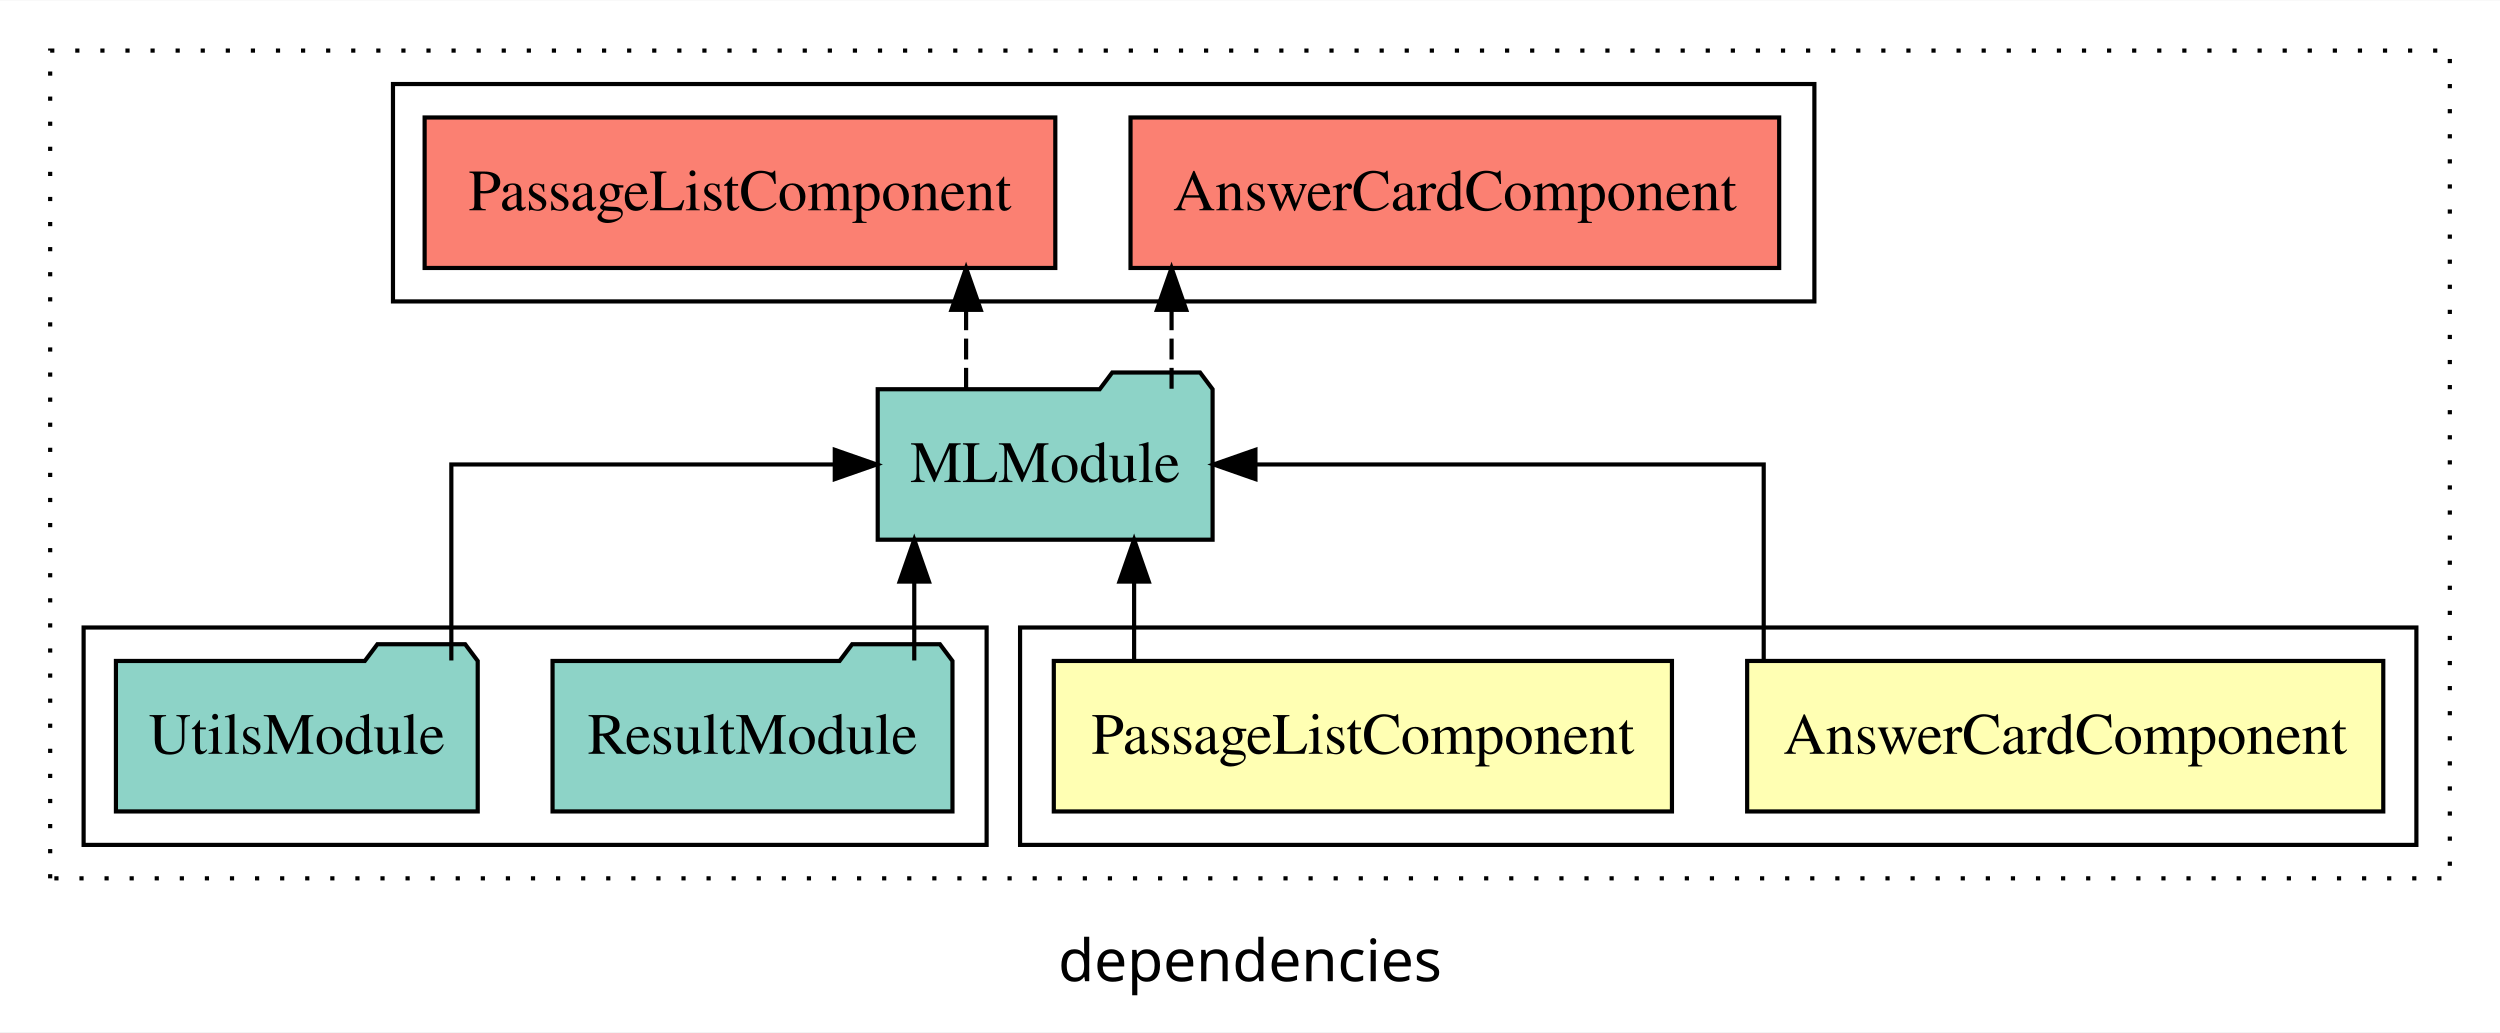
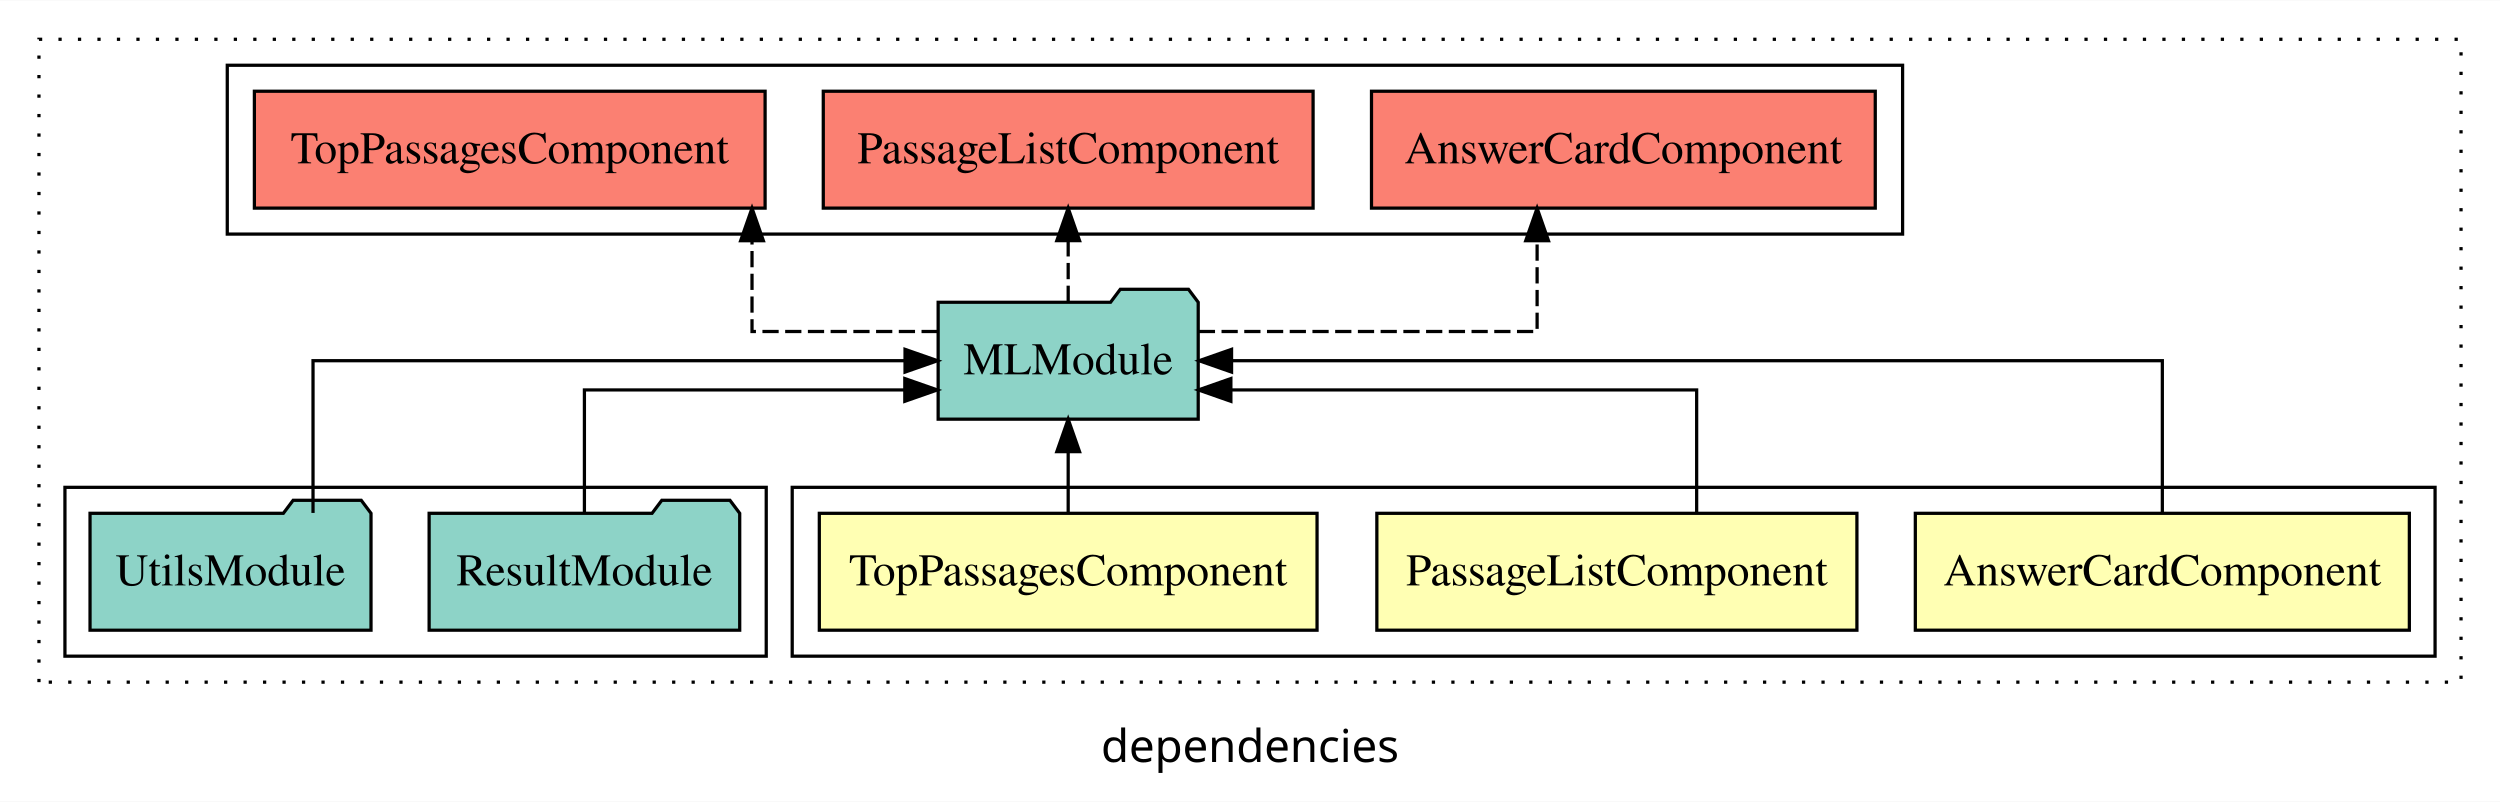
- <svg xmlns="http://www.w3.org/2000/svg" width="598pt" height="247pt" viewBox="0.00 0.00 598.00 246.80">
+ <svg xmlns="http://www.w3.org/2000/svg" width="770pt" height="247pt" viewBox="0.00 0.00 770.00 246.80">
  <g id="graph0" class="graph" transform="scale(1 1) rotate(0) translate(4 242.8)">
-     <polygon fill="white" stroke="transparent" points="-4,4 -4,-242.8 594,-242.8 594,4 -4,4" />
-     <text text-anchor="middle" x="295" y="-8.2" font-family="sans-serif" font-size="14.00">dependencies</text>
+     <polygon fill="white" stroke="transparent" points="-4,4 -4,-242.8 766,-242.8 766,4 -4,4" />
+     <text text-anchor="middle" x="381" y="-8.2" font-family="sans-serif" font-size="14.00">dependencies</text>
    <g id="clust1" class="cluster">
-       <polygon fill="none" stroke="black" stroke-dasharray="1,5" points="8,-32.8 8,-230.8 582,-230.8 582,-32.8 8,-32.8" />
+       <polygon fill="none" stroke="black" stroke-dasharray="1,5" points="8,-32.8 8,-230.8 754,-230.8 754,-32.8 8,-32.8" />
+     </g>
+     <g id="clust7" class="cluster">
+       <polygon fill="none" stroke="black" points="66,-170.8 66,-222.8 582,-222.8 582,-170.8 66,-170.8" />
+     </g>
+     <g id="clust2" class="cluster">
+       <polygon fill="none" stroke="black" points="240,-40.8 240,-92.8 746,-92.8 746,-40.8 240,-40.8" />
    </g>
    <g id="clust6" class="cluster">
-       <polygon fill="none" stroke="black" points="90,-170.8 90,-222.8 430,-222.8 430,-170.8 90,-170.8" />
-     </g>
-     <g id="clust2" class="cluster">
-       <polygon fill="none" stroke="black" points="240,-40.8 240,-92.8 574,-92.8 574,-40.8 240,-40.8" />
-     </g>
-     <g id="clust5" class="cluster">
      <polygon fill="none" stroke="black" points="16,-40.8 16,-92.8 232,-92.8 232,-40.8 16,-40.8" />
    </g>
    <g id="node1" class="node">
-       <polygon fill="#ffffb3" stroke="black" points="566.08,-84.8 413.92,-84.8 413.92,-48.8 566.08,-48.8 566.08,-84.8" />
-       <text text-anchor="middle" x="490" y="-62.6" font-family="Times,serif" font-size="14.00">AnswerCardComponent</text>
+       <polygon fill="#ffffb3" stroke="black" points="738.08,-84.8 585.92,-84.8 585.92,-48.8 738.08,-48.8 738.08,-84.8" />
+       <text text-anchor="middle" x="662" y="-62.6" font-family="Times,serif" font-size="14.00">AnswerCardComponent</text>
+     </g>
+     <g id="node4" class="node">
+       <polygon fill="#8dd3c7" stroke="black" points="365.05,-149.8 362.05,-153.8 341.05,-153.8 338.05,-149.8 284.95,-149.8 284.95,-113.8 365.05,-113.8 365.05,-149.8" />
+       <text text-anchor="middle" x="325" y="-127.6" font-family="Times,serif" font-size="14.00">MLModule</text>
+     </g>
+     <g id="edge1" class="edge">
+       <path fill="none" stroke="black" d="M662,-84.91C662,-104.14 662,-131.8 662,-131.8 662,-131.8 375.32,-131.8 375.32,-131.8" />
+       <polygon fill="black" stroke="black" points="375.32,-128.3 365.32,-131.8 375.32,-135.3 375.32,-128.3" />
+     </g>
+     <g id="node2" class="node">
+       <polygon fill="#ffffb3" stroke="black" points="567.93,-84.8 420.07,-84.8 420.07,-48.8 567.93,-48.8 567.93,-84.8" />
+       <text text-anchor="middle" x="494" y="-62.6" font-family="Times,serif" font-size="14.00">PassageListComponent</text>
+     </g>
+     <g id="edge2" class="edge">
+       <path fill="none" stroke="black" d="M518.57,-84.83C518.57,-101.2 518.57,-122.8 518.57,-122.8 518.57,-122.8 375.11,-122.8 375.11,-122.8" />
+       <polygon fill="black" stroke="black" points="375.11,-119.3 365.11,-122.8 375.11,-126.3 375.11,-119.3" />
    </g>
    <g id="node3" class="node">
-       <polygon fill="#8dd3c7" stroke="black" points="286.05,-149.8 283.05,-153.8 262.05,-153.8 259.05,-149.8 205.95,-149.8 205.95,-113.8 286.05,-113.8 286.05,-149.8" />
-       <text text-anchor="middle" x="246" y="-127.6" font-family="Times,serif" font-size="14.00">MLModule</text>
+       <polygon fill="#ffffb3" stroke="black" points="401.65,-84.8 248.35,-84.8 248.35,-48.8 401.65,-48.8 401.65,-84.8" />
+       <text text-anchor="middle" x="325" y="-62.6" font-family="Times,serif" font-size="14.00">TopPassagesComponent</text>
    </g>
-     <g id="edge1" class="edge">
-       <path fill="none" stroke="black" d="M417.88,-84.91C417.88,-104.14 417.88,-131.8 417.88,-131.8 417.88,-131.8 296.3,-131.8 296.3,-131.8" />
-       <polygon fill="black" stroke="black" points="296.3,-128.3 286.3,-131.8 296.3,-135.3 296.3,-128.3" />
-     </g>
-     <g id="node2" class="node">
-       <polygon fill="#ffffb3" stroke="black" points="395.93,-84.8 248.07,-84.8 248.07,-48.8 395.93,-48.8 395.93,-84.8" />
-       <text text-anchor="middle" x="322" y="-62.6" font-family="Times,serif" font-size="14.00">PassageListComponent</text>
-     </g>
-     <g id="edge2" class="edge">
-       <path fill="none" stroke="black" d="M267.28,-84.91C267.28,-84.91 267.28,-103.79 267.28,-103.79" />
-       <polygon fill="black" stroke="black" points="263.78,-103.79 267.28,-113.79 270.78,-103.79 263.78,-103.79" />
-     </g>
-     <g id="node6" class="node">
-       <polygon fill="#fb8072" stroke="black" points="421.58,-214.8 266.42,-214.8 266.42,-178.8 421.58,-178.8 421.58,-214.8" />
-       <text text-anchor="middle" x="344" y="-192.6" font-family="Times,serif" font-size="14.00">AnswerCardComponent </text>
-     </g>
-     <g id="edge5" class="edge">
-       <path fill="none" stroke="black" stroke-dasharray="5,2" d="M276.24,-149.91C276.24,-149.91 276.24,-168.79 276.24,-168.79" />
-       <polygon fill="black" stroke="black" points="272.74,-168.79 276.24,-178.79 279.74,-168.79 272.74,-168.79" />
+     <g id="edge3" class="edge">
+       <path fill="none" stroke="black" d="M325,-84.91C325,-84.91 325,-103.79 325,-103.79" />
+       <polygon fill="black" stroke="black" points="321.5,-103.79 325,-113.79 328.5,-103.79 321.5,-103.79" />
    </g>
    <g id="node7" class="node">
-       <polygon fill="#fb8072" stroke="black" points="248.43,-214.8 97.57,-214.8 97.57,-178.8 248.43,-178.8 248.43,-214.8" />
-       <text text-anchor="middle" x="173" y="-192.6" font-family="Times,serif" font-size="14.00">PassageListComponent </text>
+       <polygon fill="#fb8072" stroke="black" points="573.58,-214.8 418.42,-214.8 418.42,-178.8 573.58,-178.8 573.58,-214.8" />
+       <text text-anchor="middle" x="496" y="-192.6" font-family="Times,serif" font-size="14.00">AnswerCardComponent </text>
    </g>
    <g id="edge6" class="edge">
-       <path fill="none" stroke="black" stroke-dasharray="5,2" d="M227.09,-149.91C227.09,-149.91 227.09,-168.79 227.09,-168.79" />
-       <polygon fill="black" stroke="black" points="223.59,-168.79 227.09,-178.79 230.59,-168.79 223.59,-168.79" />
+       <path fill="none" stroke="black" stroke-dasharray="5,2" d="M365.23,-140.8C407.97,-140.8 469.43,-140.8 469.43,-140.8 469.43,-140.8 469.43,-168.77 469.43,-168.77" />
+       <polygon fill="black" stroke="black" points="465.93,-168.77 469.43,-178.77 472.93,-168.77 465.93,-168.77" />
    </g>
-     <g id="node4" class="node">
+     <g id="node8" class="node">
+       <polygon fill="#fb8072" stroke="black" points="400.43,-214.8 249.57,-214.8 249.57,-178.8 400.43,-178.8 400.43,-214.8" />
+       <text text-anchor="middle" x="325" y="-192.6" font-family="Times,serif" font-size="14.00">PassageListComponent </text>
+     </g>
+     <g id="edge7" class="edge">
+       <path fill="none" stroke="black" stroke-dasharray="5,2" d="M325,-149.91C325,-149.91 325,-168.79 325,-168.79" />
+       <polygon fill="black" stroke="black" points="321.5,-168.79 325,-178.79 328.5,-168.79 321.5,-168.79" />
+     </g>
+     <g id="node9" class="node">
+       <polygon fill="#fb8072" stroke="black" points="231.65,-214.8 74.35,-214.8 74.35,-178.8 231.65,-178.8 231.65,-214.8" />
+       <text text-anchor="middle" x="153" y="-192.6" font-family="Times,serif" font-size="14.00">TopPassagesComponent </text>
+     </g>
+     <g id="edge8" class="edge">
+       <path fill="none" stroke="black" stroke-dasharray="5,2" d="M284.83,-140.8C258,-140.8 227.62,-140.8 227.62,-140.8 227.62,-140.8 227.62,-168.77 227.62,-168.77" />
+       <polygon fill="black" stroke="black" points="224.12,-168.77 227.62,-178.77 231.12,-168.77 224.12,-168.77" />
+     </g>
+     <g id="node5" class="node">
      <polygon fill="#8dd3c7" stroke="black" points="223.83,-84.8 220.83,-88.8 199.83,-88.8 196.83,-84.8 128.17,-84.8 128.17,-48.8 223.83,-48.8 223.83,-84.8" />
      <text text-anchor="middle" x="176" y="-62.6" font-family="Times,serif" font-size="14.00">ResultModule</text>
    </g>
-     <g id="edge3" class="edge">
-       <path fill="none" stroke="black" d="M214.69,-84.91C214.69,-84.91 214.69,-103.79 214.69,-103.79" />
-       <polygon fill="black" stroke="black" points="211.2,-103.79 214.69,-113.79 218.2,-103.79 211.2,-103.79" />
+     <g id="edge4" class="edge">
+       <path fill="none" stroke="black" d="M176,-84.83C176,-101.2 176,-122.8 176,-122.8 176,-122.8 274.68,-122.8 274.68,-122.8" />
+       <polygon fill="black" stroke="black" points="274.68,-126.3 284.68,-122.8 274.68,-119.3 274.68,-126.3" />
    </g>
-     <g id="node5" class="node">
+     <g id="node6" class="node">
      <polygon fill="#8dd3c7" stroke="black" points="110.27,-84.8 107.27,-88.8 86.27,-88.8 83.27,-84.8 23.73,-84.8 23.73,-48.8 110.27,-48.8 110.27,-84.8" />
      <text text-anchor="middle" x="67" y="-62.6" font-family="Times,serif" font-size="14.00">UtilsModule</text>
    </g>
-     <g id="edge4" class="edge">
-       <path fill="none" stroke="black" d="M103.96,-84.91C103.96,-104.14 103.96,-131.8 103.96,-131.8 103.96,-131.8 195.68,-131.8 195.68,-131.8" />
-       <polygon fill="black" stroke="black" points="195.68,-135.3 205.68,-131.8 195.68,-128.3 195.68,-135.3" />
+     <g id="edge5" class="edge">
+       <path fill="none" stroke="black" d="M92.41,-84.91C92.41,-104.14 92.41,-131.8 92.41,-131.8 92.41,-131.8 274.75,-131.8 274.75,-131.8" />
+       <polygon fill="black" stroke="black" points="274.75,-135.3 284.75,-131.8 274.75,-128.3 274.75,-135.3" />
    </g>
  </g>
</svg>
